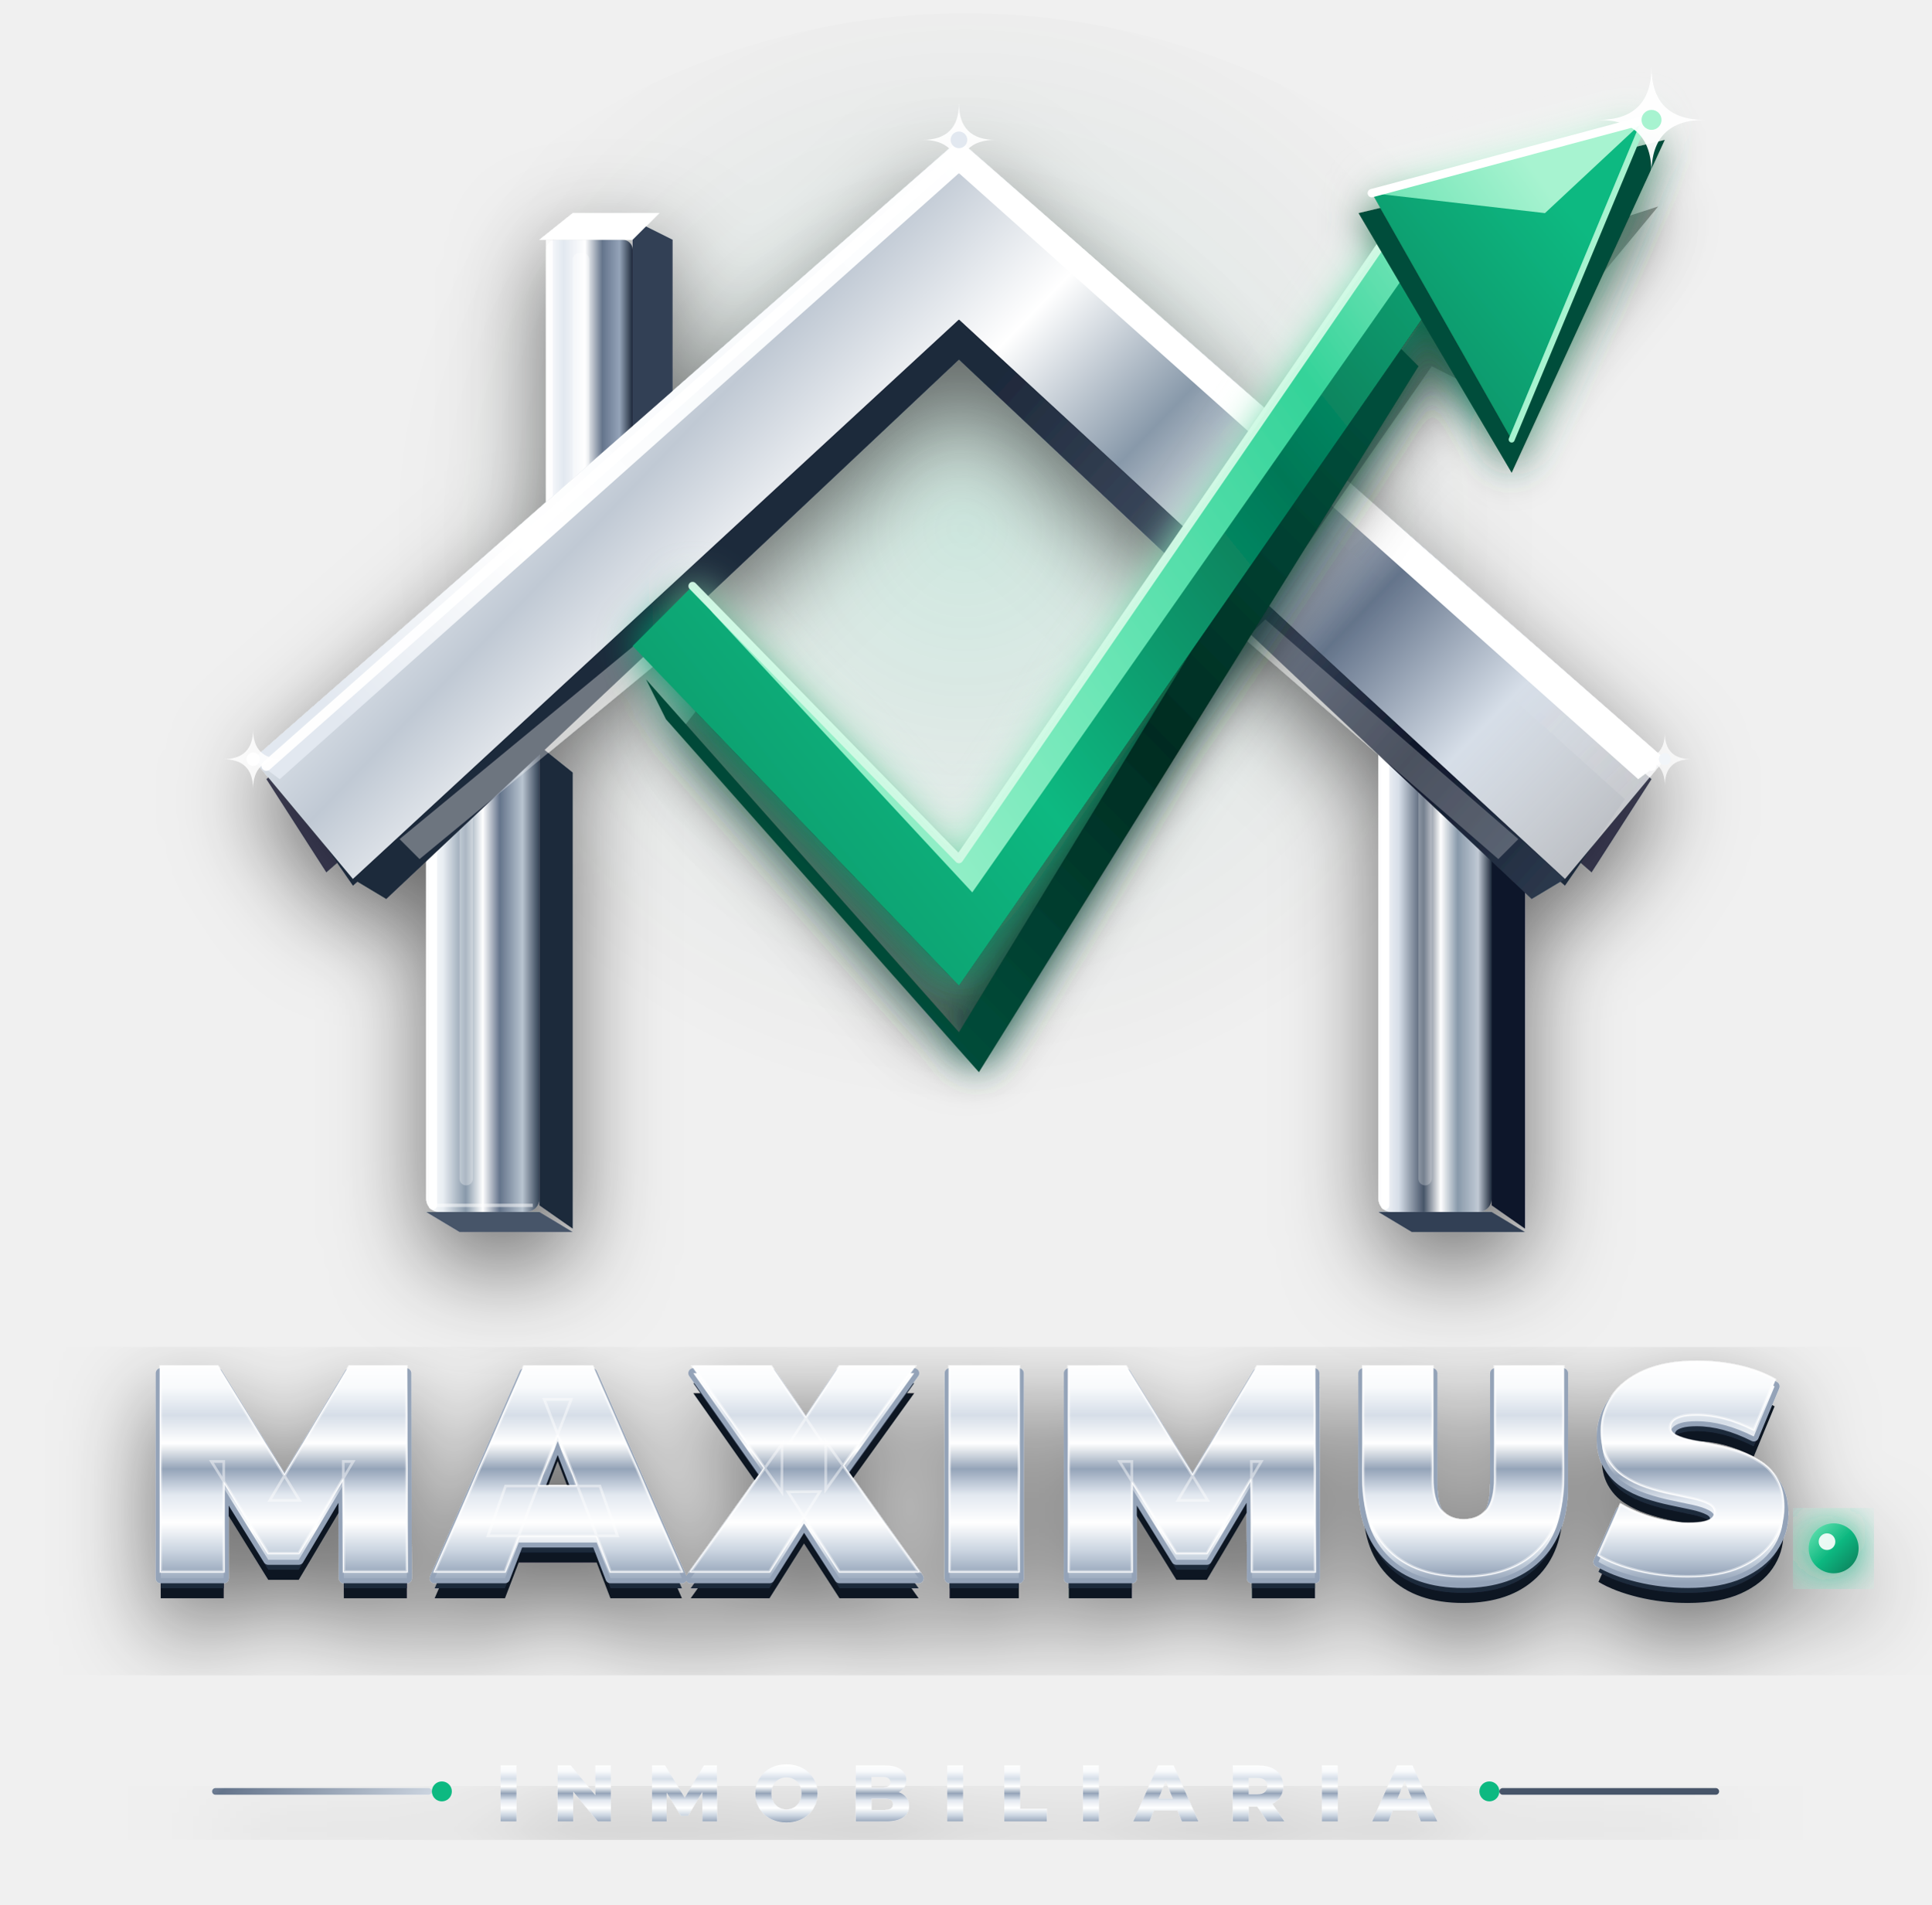
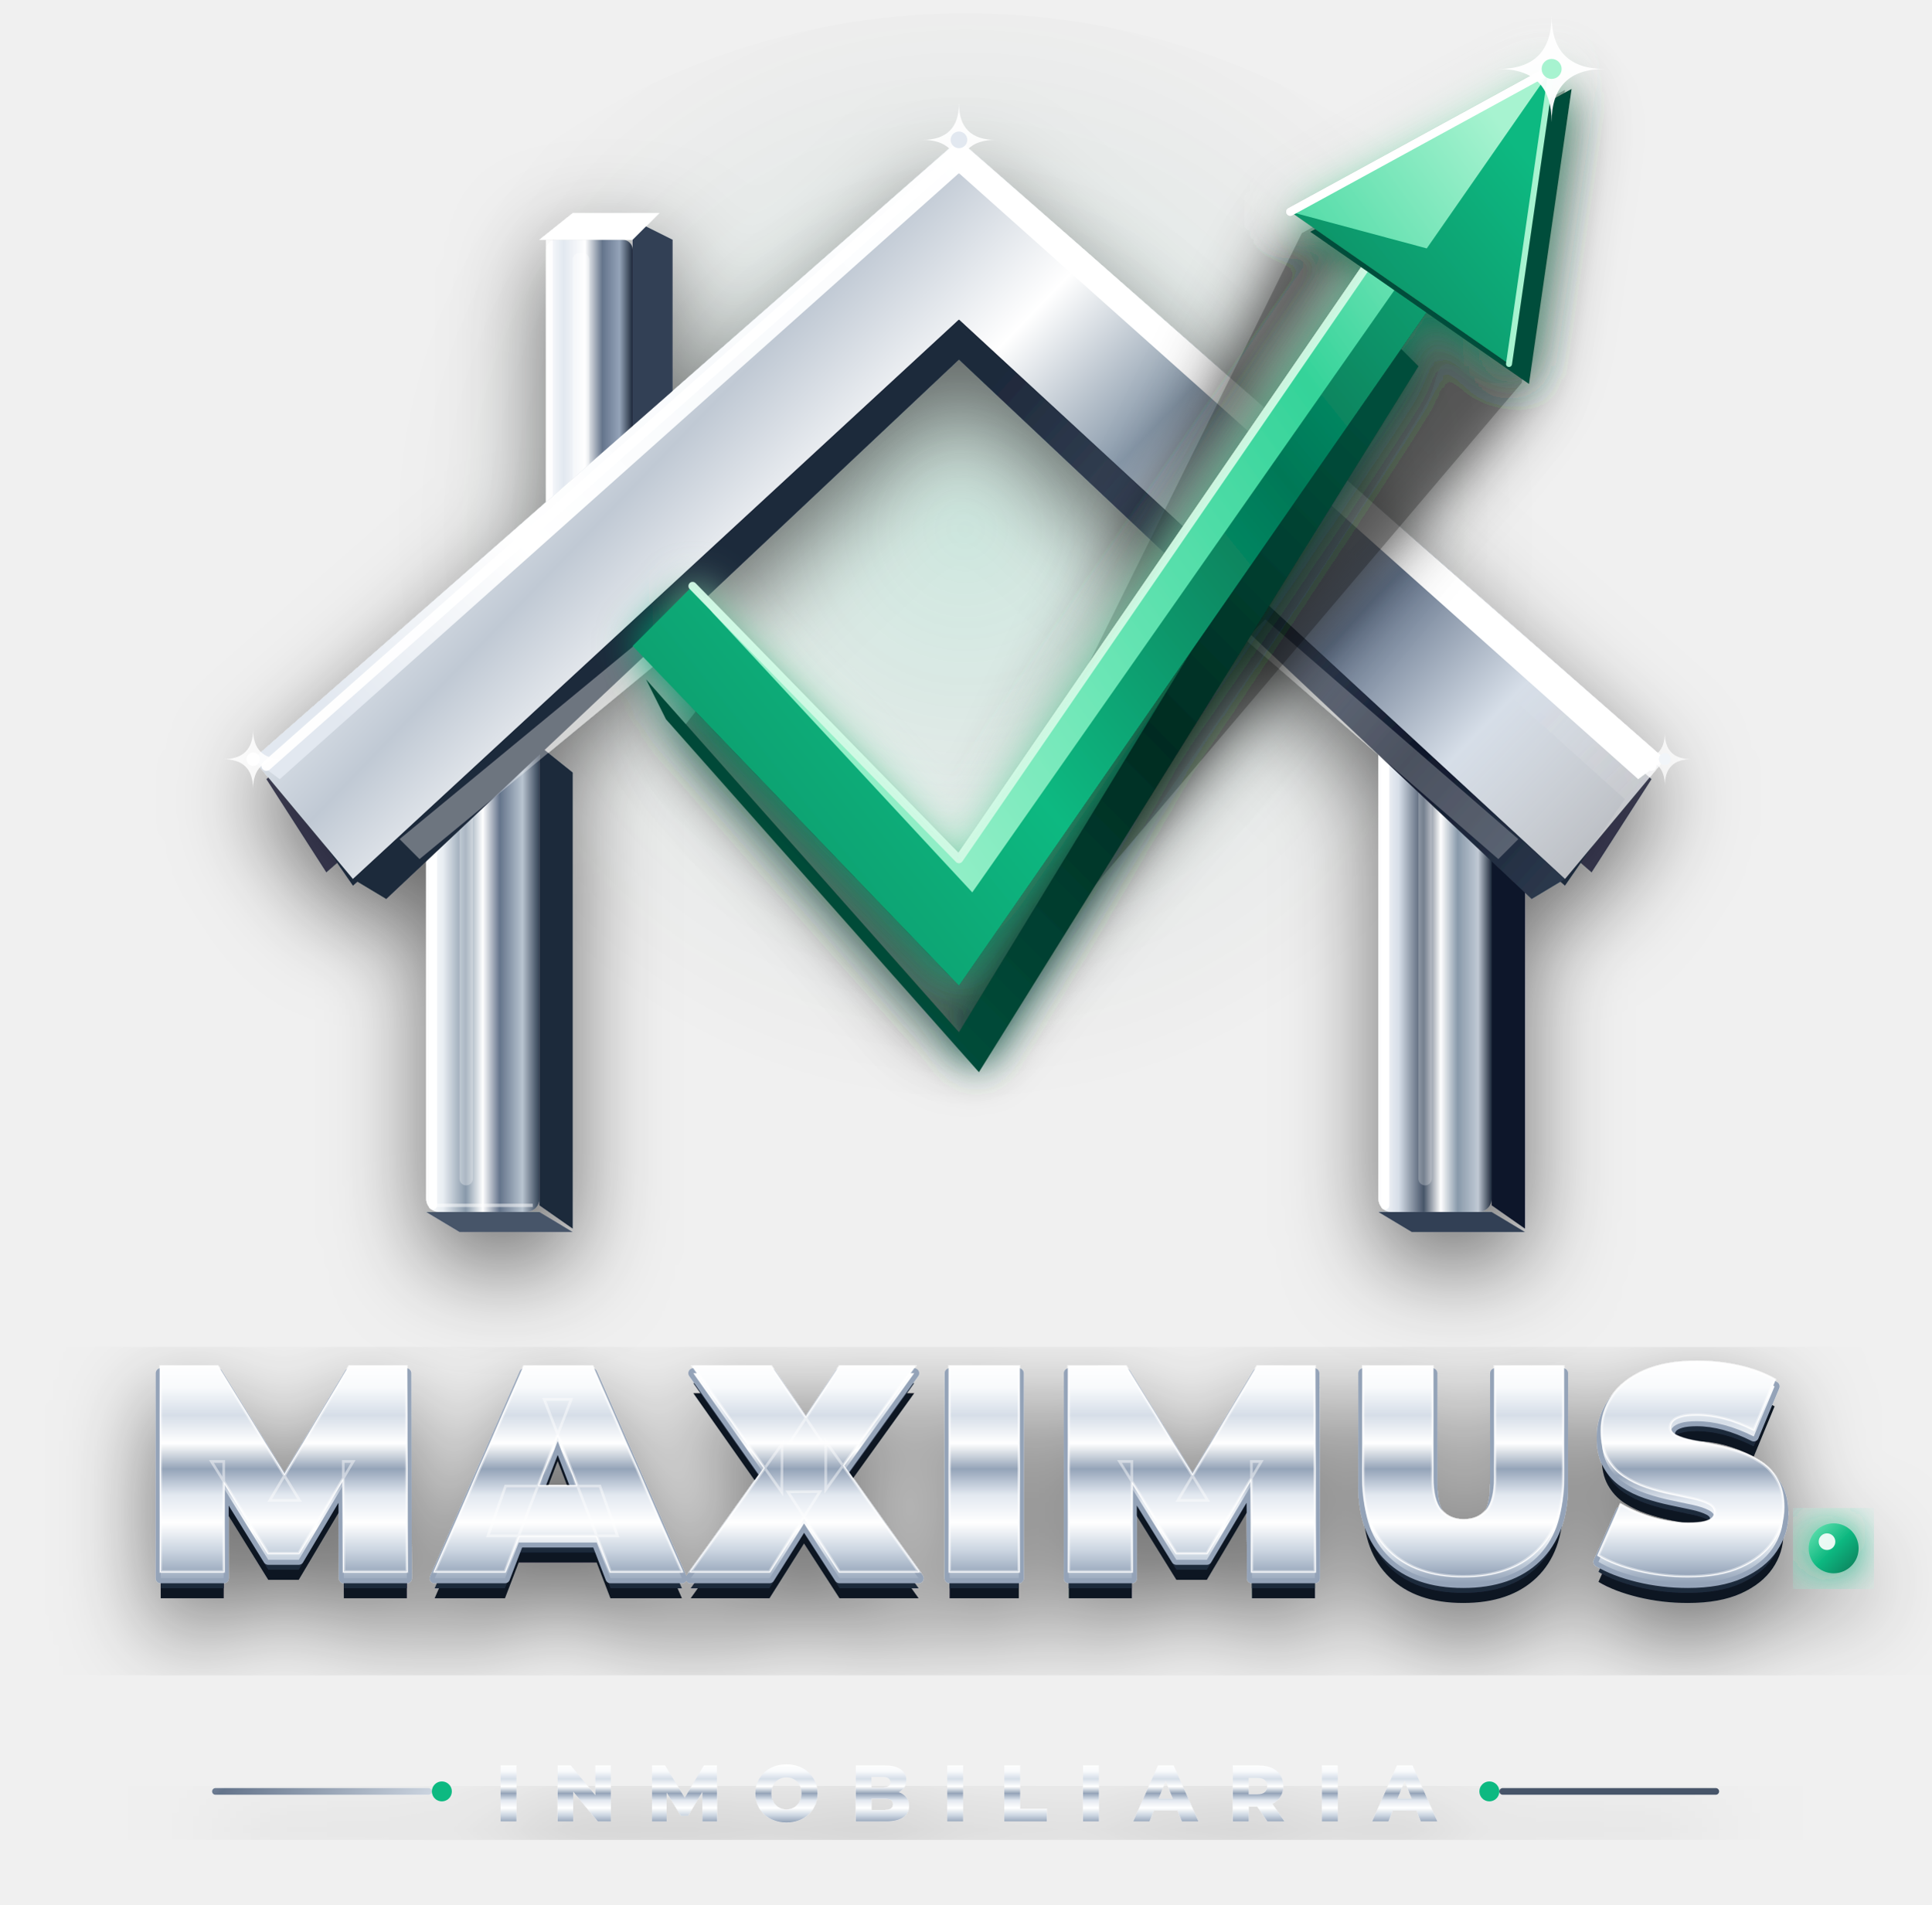
<svg xmlns="http://www.w3.org/2000/svg" viewBox="60 -24 580 572" fill="none">
  <defs>
    <filter id="luxury-glow" x="-20%" y="-20%" width="140%" height="140%">
      <feGaussianBlur stdDeviation="10" result="blur" />
      <feComposite in="SourceGraphic" in2="blur" operator="over" />
    </filter>
    <filter id="drop-shadow-3d" x="-25%" y="-20%" width="150%" height="150%">
      <feDropShadow dx="0" dy="10" stdDeviation="14" flood-color="#000000" flood-opacity="0.55" />
    </filter>
    <filter id="arrow-glow" x="-30%" y="-30%" width="160%" height="160%">
      <feGaussianBlur stdDeviation="6" result="glow" />
      <feMerge>
        <feMergeNode in="glow" />
        <feMergeNode in="SourceGraphic" />
      </feMerge>
    </filter>
    <filter id="specular-shine" x="-10%" y="-10%" width="120%" height="120%">
      <feSpecularLighting surfaceScale="3" specularConstant="1.8" specularExponent="28" lighting-color="#FFFFFF" result="specLight">
        <fePointLight x="350" y="-80" z="300" />
      </feSpecularLighting>
      <feComposite in="specLight" in2="SourceAlpha" operator="in" result="specMask" />
      <feComposite in="SourceGraphic" in2="specMask" operator="arithmetic" k1="0" k2="1" k3="0.5" k4="0" />
    </filter>
    <linearGradient id="chrome-roof-main" x1="200" y1="30" x2="500" y2="320" gradientUnits="userSpaceOnUse">
      <stop offset="0%" stop-color="#FFFFFF" />
      <stop offset="12%" stop-color="#F1F5F9" />
      <stop offset="24%" stop-color="#C0C9D4" />
      <stop offset="36%" stop-color="#FFFFFF" />
      <stop offset="48%" stop-color="#8899AA" />
      <stop offset="58%" stop-color="#FFFFFF" stop-opacity="0.9" />
      <stop offset="68%" stop-color="#64748B" />
      <stop offset="80%" stop-color="#D6DEE8" />
      <stop offset="92%" stop-color="#FFFFFF" stop-opacity="0.7" />
      <stop offset="100%" stop-color="#475569" />
    </linearGradient>
    <linearGradient id="chrome-roof-bevel-top" x1="170" y1="200" x2="350" y2="20" gradientUnits="userSpaceOnUse">
      <stop offset="0%" stop-color="#E2E8F0" />
      <stop offset="30%" stop-color="#FFFFFF" />
      <stop offset="60%" stop-color="#F8FAFC" />
      <stop offset="100%" stop-color="#FFFFFF" />
    </linearGradient>
    <linearGradient id="chrome-roof-bevel-bottom" x1="350" y1="100" x2="530" y2="260" gradientUnits="userSpaceOnUse">
      <stop offset="0%" stop-color="#1E293B" />
      <stop offset="40%" stop-color="#475569" />
      <stop offset="70%" stop-color="#0F172A" />
      <stop offset="100%" stop-color="#334155" />
    </linearGradient>
    <linearGradient id="chrome-pillar-left" x1="0" y1="0" x2="1" y2="0">
      <stop offset="0%" stop-color="#FFFFFF" />
      <stop offset="15%" stop-color="#E8EDF2" />
      <stop offset="35%" stop-color="#8899AA" />
      <stop offset="50%" stop-color="#FFFFFF" />
      <stop offset="65%" stop-color="#64748B" />
      <stop offset="85%" stop-color="#B8C4D0" />
      <stop offset="100%" stop-color="#334155" />
    </linearGradient>
    <linearGradient id="chrome-pillar-right" x1="0" y1="0" x2="1" y2="0">
      <stop offset="0%" stop-color="#FFFFFF" />
      <stop offset="18%" stop-color="#D6DEE8" />
      <stop offset="40%" stop-color="#475569" />
      <stop offset="55%" stop-color="#FFFFFF" />
      <stop offset="70%" stop-color="#8899AA" />
      <stop offset="88%" stop-color="#C0C9D4" />
      <stop offset="100%" stop-color="#1E293B" />
    </linearGradient>
    <linearGradient id="chrome-chimney" x1="0" y1="0" x2="1" y2="0">
      <stop offset="0%" stop-color="#FFFFFF" />
      <stop offset="20%" stop-color="#E2E8F0" />
      <stop offset="45%" stop-color="#FFFFFF" />
      <stop offset="65%" stop-color="#64748B" />
      <stop offset="85%" stop-color="#94A3B8" />
      <stop offset="100%" stop-color="#1E293B" />
    </linearGradient>
    <linearGradient id="emerald-arrow-ridge" x1="280" y1="220" x2="530" y2="40" gradientUnits="userSpaceOnUse">
      <stop offset="0%" stop-color="#A7F3D0" />
      <stop offset="35%" stop-color="#6EE7B7" />
      <stop offset="70%" stop-color="#34D399" />
      <stop offset="100%" stop-color="#A7F3D0" />
    </linearGradient>
    <linearGradient id="emerald-arrow-body" x1="280" y1="260" x2="540" y2="50" gradientUnits="userSpaceOnUse">
      <stop offset="0%" stop-color="#059669" />
      <stop offset="30%" stop-color="#10B981" />
      <stop offset="65%" stop-color="#047857" />
      <stop offset="100%" stop-color="#10B981" />
    </linearGradient>
    <linearGradient id="emerald-arrow-shade" x1="360" y1="310" x2="520" y2="150" gradientUnits="userSpaceOnUse">
      <stop offset="0%" stop-color="#064E3B" />
      <stop offset="50%" stop-color="#022C22" />
      <stop offset="100%" stop-color="#064E3B" />
    </linearGradient>
    <linearGradient id="text-chrome-front" x1="0" y1="0" x2="0" y2="1">
      <stop offset="0%" stop-color="#FFFFFF" />
      <stop offset="12%" stop-color="#F8FAFC" />
      <stop offset="25%" stop-color="#D6DEE8" />
      <stop offset="38%" stop-color="#FFFFFF" />
      <stop offset="50%" stop-color="#94A3B8" />
      <stop offset="62%" stop-color="#E2E8F0" />
      <stop offset="75%" stop-color="#FFFFFF" />
      <stop offset="88%" stop-color="#CBD5E1" />
      <stop offset="100%" stop-color="#94A3B8" />
    </linearGradient>
    <linearGradient id="text-chrome-bevel" x1="0" y1="0" x2="1" y2="1">
      <stop offset="0%" stop-color="#FFFFFF" stop-opacity="0.95" />
      <stop offset="50%" stop-color="#94A3B8" stop-opacity="0.6" />
      <stop offset="100%" stop-color="#0F172A" stop-opacity="0.95" />
    </linearGradient>
    <linearGradient id="emerald-dot-grad" x1="0" y1="0" x2="1" y2="1">
      <stop offset="0%" stop-color="#6EE7B7" />
      <stop offset="50%" stop-color="#10B981" />
      <stop offset="100%" stop-color="#047857" />
    </linearGradient>
    <radialGradient id="ambient-emerald-backglow" cx="50%" cy="35%" r="50%">
      <stop offset="0%" stop-color="#10B981" stop-opacity="0.15" />
      <stop offset="40%" stop-color="#059669" stop-opacity="0.05" />
      <stop offset="80%" stop-color="transparent" stop-opacity="0" />
    </radialGradient>
    <linearGradient id="chrome-specular-streak" x1="0" y1="0" x2="0" y2="1">
      <stop offset="0%" stop-color="#FFFFFF" stop-opacity="0" />
      <stop offset="35%" stop-color="#FFFFFF" stop-opacity="0.7" />
      <stop offset="50%" stop-color="#FFFFFF" stop-opacity="0.95" />
      <stop offset="65%" stop-color="#FFFFFF" stop-opacity="0.7" />
      <stop offset="100%" stop-color="#FFFFFF" stop-opacity="0" />
    </linearGradient>
  </defs>
  <circle cx="350" cy="200" r="220" fill="url(#ambient-emerald-backglow)" pointer-events="none" />
  <g filter="url(#drop-shadow-3d)">
    <g id="chimney-3d">
      <path d="M226 155 L258 155 L258 52 L226 52 Z" fill="#0F172A" opacity="0.5" />
      <polygon points="250,42 262,48 262,160 250,155" fill="#334155" />
      <rect x="224" y="48" width="26" height="108" rx="3" fill="url(#chrome-chimney)" />
      <polygon points="222,48 232,40 258,40 250,48" fill="#FFFFFF" />
      <line x1="225" y1="48" x2="225" y2="155" stroke="#FFFFFF" stroke-width="2" opacity="0.85" />
      <rect x="232" y="52" width="5" height="98" rx="2" fill="#FFFFFF" opacity="0.35" />
    </g>
    <g id="pillar-left-3d">
      <polygon points="222,200 232,208 232,345 222,338" fill="#1E293B" />
      <rect x="188" y="198" width="34" height="142" rx="4" fill="url(#chrome-pillar-left)" />
      <line x1="190" y1="200" x2="190" y2="338" stroke="#FFFFFF" stroke-width="2.5" stroke-linecap="round" />
      <rect x="198" y="204" width="4" height="128" rx="2" fill="#FFFFFF" opacity="0.3" />
      <polygon points="188,340 222,340 232,346 198,346" fill="#475569" />
      <line x1="190" y1="338" x2="220" y2="338" stroke="#FFFFFF" stroke-width="1" opacity="0.5" />
    </g>
    <g id="pillar-right-3d">
      <polygon points="508,200 518,208 518,345 508,338" fill="#0F172A" />
      <rect x="474" y="198" width="34" height="142" rx="4" fill="url(#chrome-pillar-right)" />
      <line x1="476" y1="200" x2="476" y2="338" stroke="#FFFFFF" stroke-width="2.5" stroke-linecap="round" />
      <rect x="486" y="204" width="4" height="128" rx="2" fill="#FFFFFF" opacity="0.25" />
      <polygon points="474,340 508,340 518,346 484,346" fill="#334155" />
    </g>
    <g id="roof-3d">
      <path d="M140 210 L348 28 L556 210 L538 238 L348 72 L158 238 Z" fill="#0F172A" opacity="0.75" />
      <path d="M148 216 L348 36 L548 216 L530 242 L348 80 L166 242 Z" fill="#1E293B" />
      <path d="M136 204 L348 18 L560 204 L530 240 L348 72 L166 240 Z" fill="url(#chrome-roof-main)" />
      <path d="M136 204 L348 18 L560 204 L552 210 L348 28 L144 210 Z" fill="url(#chrome-roof-bevel-top)" />
      <polyline points="140,206 348,22 556,206" stroke="#FFFFFF" stroke-width="3" stroke-linecap="round" stroke-linejoin="round" opacity="0.95" />
      <path d="M166 240 L348 72 L530 240 L520 246 L348 84 L176 246 Z" fill="url(#chrome-roof-bevel-bottom)" />
      <path d="M180 228 L260 162 L266 168 L186 234 Z" fill="#FFFFFF" opacity="0.35" />
      <path d="M440 162 L516 228 L510 234 L434 168 Z" fill="#FFFFFF" opacity="0.25" />
    </g>
  </g>
  <g id="emerald-arrow-3d" filter="url(#arrow-glow)">
-     <path d="M264 196 L348 290 L490 86 L510 96 L558 38 L490 60 L348 254 L278 178 Z" fill="#000000" opacity="0.4" filter="url(#luxury-glow)" />
+     <path d="M264 196 L348 290 L517 91 L530 3 L451 46 L348 254 L278 178 Z" fill="#000000" opacity="0.4" filter="url(#luxury-glow)" />
    <path d="M254 180 L348 286 L476 76 L486 86 L354 298 L260 192 Z" fill="url(#emerald-arrow-shade)" />
    <path d="M250 170 L348 272 L498 56 L480 42 L348 234 L268 152 Z" fill="url(#emerald-arrow-body)" />
    <path d="M268 152 L348 234 L480 42 L488 50 L352 244 L274 160 Z" fill="url(#emerald-arrow-ridge)" />
    <polyline points="268,152 348,234 480,42" stroke="#D1FAE5" stroke-width="2.5" stroke-linecap="round" stroke-linejoin="round" opacity="0.95" />
-     <polygon points="560,18 468,40 514,118" fill="#064E3B" />
-     <polygon points="554,12 472,34 514,108" fill="url(#emerald-arrow-body)" />
-     <polygon points="554,12 472,34 524,40" fill="url(#emerald-arrow-ridge)" />
-     <line x1="472" y1="34" x2="554" y2="12" stroke="#FFFFFF" stroke-width="2.5" stroke-linecap="round" />
-     <line x1="554" y1="12" x2="514" y2="108" stroke="#A7F3D0" stroke-width="1.8" stroke-linecap="round" />
-   </g>
-   <g transform="translate(556, 12)">
+     <polygon points="532.0,2.7 453.5,45.6 519.2,91.3" fill="#064E3B" />
+     <polygon points="526.0,-3.3 447.5,39.6 513.2,85.3" fill="url(#emerald-arrow-body)" />
+     <polygon points="526.0,-3.3 447.5,39.6 488.5,50.6" fill="url(#emerald-arrow-ridge)" />
+     <line x1="447.5" y1="39.6" x2="526.0" y2="-3.3" stroke="#FFFFFF" stroke-width="2.5" stroke-linecap="round" />
+     <line x1="526.0" y1="-3.3" x2="513.2" y2="85.3" stroke="#A7F3D0" stroke-width="1.8" stroke-linecap="round" />
+   </g>
+   <g transform="translate(526.0, -3.3)">
    <path d="M0 -16 Q0 0 16 0 Q0 0 0 16 Q0 0 -16 0 Q0 0 0 -16 Z" fill="#FFFFFF" opacity="0.95" />
    <circle cx="0" cy="0" r="3" fill="#A7F3D0" />
  </g>
  <g transform="translate(348, 18)">
    <path d="M0 -11 Q0 0 11 0 Q0 0 0 11 Q0 0 -11 0 Q0 0 0 -11 Z" fill="#FFFFFF" opacity="0.92" />
    <circle cx="0" cy="0" r="2.5" fill="#E2E8F0" />
  </g>
  <g transform="translate(136, 204)">
    <path d="M0 -9 Q0 0 9 0 Q0 0 0 9 Q0 0 -9 0 Q0 0 0 -9 Z" fill="#FFFFFF" opacity="0.85" />
    <circle cx="0" cy="0" r="2" fill="#FFFFFF" />
  </g>
  <g transform="translate(560, 204)">
    <path d="M0 -8 Q0 0 8 0 Q0 0 0 8 Q0 0 -8 0 Q0 0 0 -8 Z" fill="#FFFFFF" opacity="0.75" />
    <circle cx="0" cy="0" r="1.8" fill="#F1F5F9" />
  </g>
  <g id="typography-maximus" filter="url(#drop-shadow-3d)">
    <path transform="translate(103.25 456.00)" fill="#0B1320" d="M5.016 0.0V-61.6H22.088L46.728 -21.384H37.752L61.688 -61.6H78.76L78.936 0.0H60.016L59.84 -33.088H62.832L46.464 -5.544H37.312L20.24 -33.088H23.936V0.0ZM87.28 0.0 114.208 -61.6H134.624L161.552 0.0H140.08L120.192 -51.744H128.288L108.4 0.0ZM103.296 -10.736 108.576 -25.696H136.912L142.192 -10.736ZM164.176 0.0 191.632 -38.368 191.544 -23.848 164.968 -61.6H188.288L203.776 -38.72L193.832 -38.632L208.968 -61.6H231.32L204.744 -24.64V-39.072L232.64 0.0H208.88L193.392 -23.936L202.984 -24.024L187.848 0.0ZM241.952 0.0V-61.6H262.72V0.0ZM277.752 0.0V-61.6H294.824L319.464 -21.384H310.488L334.424 -61.6H351.496L351.672 0.0H332.752L332.576 -33.088H335.568L319.2 -5.544H310.048L292.976 -33.088H296.672V0.0ZM396.184 1.408Q382.016 1.408 374.096 -6.248Q366.176 -13.904 366.176 -27.72V-61.6H386.944V-28.336Q386.944 -21.296 389.496 -18.348Q392.048 -15.4 396.36 -15.4Q400.76 -15.4 403.268 -18.348Q405.776 -21.296 405.776 -28.336V-61.6H426.192V-27.72Q426.192 -13.904 418.272 -6.248Q410.352 1.408 396.184 1.408ZM463.664 1.408Q455.92 1.408 448.704 -0.352Q441.488 -2.112 436.824 -4.928L443.512 -20.064Q447.912 -17.512 453.324 -15.972Q458.736 -14.432 463.84 -14.432Q466.832 -14.432 468.548 -14.828Q470.264 -15.224 471.056 -15.972Q471.848 -16.72 471.848 -17.776Q471.848 -19.448 470 -20.416Q468.152 -21.384 465.116 -22.044Q462.08 -22.704 458.472 -23.452Q454.864 -24.2 451.212 -25.432Q447.56 -26.664 444.524 -28.688Q441.488 -30.712 439.64 -34.012Q437.792 -37.312 437.792 -42.24Q437.792 -47.96 441.004 -52.668Q444.216 -57.376 450.596 -60.192Q456.976 -63.008 466.48 -63.008Q472.728 -63.008 478.8 -61.688Q484.872 -60.368 489.712 -57.64L483.464 -42.592Q478.888 -44.88 474.62 -46.024Q470.352 -47.168 466.304 -47.168Q463.312 -47.168 461.552 -46.64Q459.792 -46.112 459.044 -45.232Q458.296 -44.352 458.296 -43.296Q458.296 -41.712 460.144 -40.788Q461.992 -39.864 465.028 -39.248Q468.064 -38.632 471.716 -37.928Q475.368 -37.224 478.976 -35.992Q482.584 -34.76 485.62 -32.736Q488.656 -30.712 490.504 -27.456Q492.352 -24.2 492.352 -19.36Q492.352 -13.728 489.14 -9.02Q485.928 -4.312 479.592 -1.452Q473.256 1.408 463.664 1.408Z" />
    <path transform="translate(103.25 453.00)" fill="#1E293B" d="M5.016 0.0V-61.6H22.088L46.728 -21.384H37.752L61.688 -61.6H78.76L78.936 0.0H60.016L59.84 -33.088H62.832L46.464 -5.544H37.312L20.24 -33.088H23.936V0.0ZM87.28 0.0 114.208 -61.6H134.624L161.552 0.0H140.08L120.192 -51.744H128.288L108.4 0.0ZM103.296 -10.736 108.576 -25.696H136.912L142.192 -10.736ZM164.176 0.0 191.632 -38.368 191.544 -23.848 164.968 -61.6H188.288L203.776 -38.72L193.832 -38.632L208.968 -61.6H231.32L204.744 -24.64V-39.072L232.64 0.0H208.88L193.392 -23.936L202.984 -24.024L187.848 0.0ZM241.952 0.0V-61.6H262.72V0.0ZM277.752 0.0V-61.6H294.824L319.464 -21.384H310.488L334.424 -61.6H351.496L351.672 0.0H332.752L332.576 -33.088H335.568L319.2 -5.544H310.048L292.976 -33.088H296.672V0.0ZM396.184 1.408Q382.016 1.408 374.096 -6.248Q366.176 -13.904 366.176 -27.72V-61.6H386.944V-28.336Q386.944 -21.296 389.496 -18.348Q392.048 -15.4 396.36 -15.4Q400.76 -15.4 403.268 -18.348Q405.776 -21.296 405.776 -28.336V-61.6H426.192V-27.72Q426.192 -13.904 418.272 -6.248Q410.352 1.408 396.184 1.408ZM463.664 1.408Q455.92 1.408 448.704 -0.352Q441.488 -2.112 436.824 -4.928L443.512 -20.064Q447.912 -17.512 453.324 -15.972Q458.736 -14.432 463.84 -14.432Q466.832 -14.432 468.548 -14.828Q470.264 -15.224 471.056 -15.972Q471.848 -16.72 471.848 -17.776Q471.848 -19.448 470 -20.416Q468.152 -21.384 465.116 -22.044Q462.08 -22.704 458.472 -23.452Q454.864 -24.2 451.212 -25.432Q447.56 -26.664 444.524 -28.688Q441.488 -30.712 439.64 -34.012Q437.792 -37.312 437.792 -42.24Q437.792 -47.96 441.004 -52.668Q444.216 -57.376 450.596 -60.192Q456.976 -63.008 466.48 -63.008Q472.728 -63.008 478.8 -61.688Q484.872 -60.368 489.712 -57.64L483.464 -42.592Q478.888 -44.88 474.62 -46.024Q470.352 -47.168 466.304 -47.168Q463.312 -47.168 461.552 -46.64Q459.792 -46.112 459.044 -45.232Q458.296 -44.352 458.296 -43.296Q458.296 -41.712 460.144 -40.788Q461.992 -39.864 465.028 -39.248Q468.064 -38.632 471.716 -37.928Q475.368 -37.224 478.976 -35.992Q482.584 -34.76 485.62 -32.736Q488.656 -30.712 490.504 -27.456Q492.352 -24.2 492.352 -19.36Q492.352 -13.728 489.14 -9.02Q485.928 -4.312 479.592 -1.452Q473.256 1.408 463.664 1.408Z" />
    <path transform="translate(103.25 450.00)" fill="url(#text-chrome-front)" stroke="#94A3B8" stroke-width="3" stroke-linejoin="round" paint-order="stroke" d="M5.016 0.0V-61.6H22.088L46.728 -21.384H37.752L61.688 -61.6H78.76L78.936 0.0H60.016L59.84 -33.088H62.832L46.464 -5.544H37.312L20.24 -33.088H23.936V0.0ZM87.28 0.0 114.208 -61.6H134.624L161.552 0.0H140.08L120.192 -51.744H128.288L108.4 0.0ZM103.296 -10.736 108.576 -25.696H136.912L142.192 -10.736ZM164.176 0.0 191.632 -38.368 191.544 -23.848 164.968 -61.6H188.288L203.776 -38.72L193.832 -38.632L208.968 -61.6H231.32L204.744 -24.64V-39.072L232.64 0.0H208.88L193.392 -23.936L202.984 -24.024L187.848 0.0ZM241.952 0.0V-61.6H262.72V0.0ZM277.752 0.0V-61.6H294.824L319.464 -21.384H310.488L334.424 -61.6H351.496L351.672 0.0H332.752L332.576 -33.088H335.568L319.2 -5.544H310.048L292.976 -33.088H296.672V0.0ZM396.184 1.408Q382.016 1.408 374.096 -6.248Q366.176 -13.904 366.176 -27.72V-61.6H386.944V-28.336Q386.944 -21.296 389.496 -18.348Q392.048 -15.4 396.36 -15.4Q400.76 -15.4 403.268 -18.348Q405.776 -21.296 405.776 -28.336V-61.6H426.192V-27.72Q426.192 -13.904 418.272 -6.248Q410.352 1.408 396.184 1.408ZM463.664 1.408Q455.92 1.408 448.704 -0.352Q441.488 -2.112 436.824 -4.928L443.512 -20.064Q447.912 -17.512 453.324 -15.972Q458.736 -14.432 463.84 -14.432Q466.832 -14.432 468.548 -14.828Q470.264 -15.224 471.056 -15.972Q471.848 -16.72 471.848 -17.776Q471.848 -19.448 470 -20.416Q468.152 -21.384 465.116 -22.044Q462.08 -22.704 458.472 -23.452Q454.864 -24.2 451.212 -25.432Q447.56 -26.664 444.524 -28.688Q441.488 -30.712 439.64 -34.012Q437.792 -37.312 437.792 -42.24Q437.792 -47.96 441.004 -52.668Q444.216 -57.376 450.596 -60.192Q456.976 -63.008 466.48 -63.008Q472.728 -63.008 478.8 -61.688Q484.872 -60.368 489.712 -57.64L483.464 -42.592Q478.888 -44.88 474.62 -46.024Q470.352 -47.168 466.304 -47.168Q463.312 -47.168 461.552 -46.64Q459.792 -46.112 459.044 -45.232Q458.296 -44.352 458.296 -43.296Q458.296 -41.712 460.144 -40.788Q461.992 -39.864 465.028 -39.248Q468.064 -38.632 471.716 -37.928Q475.368 -37.224 478.976 -35.992Q482.584 -34.76 485.62 -32.736Q488.656 -30.712 490.504 -27.456Q492.352 -24.2 492.352 -19.36Q492.352 -13.728 489.14 -9.02Q485.928 -4.312 479.592 -1.452Q473.256 1.408 463.664 1.408Z" />
    <path transform="translate(103.25 448.00)" fill="url(#text-chrome-front)" stroke="#FFFFFF" stroke-width="0.5" stroke-linejoin="round" paint-order="stroke" d="M5.016 0.0V-61.6H22.088L46.728 -21.384H37.752L61.688 -61.6H78.76L78.936 0.0H60.016L59.84 -33.088H62.832L46.464 -5.544H37.312L20.24 -33.088H23.936V0.0ZM87.28 0.0 114.208 -61.6H134.624L161.552 0.0H140.08L120.192 -51.744H128.288L108.4 0.0ZM103.296 -10.736 108.576 -25.696H136.912L142.192 -10.736ZM164.176 0.0 191.632 -38.368 191.544 -23.848 164.968 -61.6H188.288L203.776 -38.72L193.832 -38.632L208.968 -61.6H231.32L204.744 -24.64V-39.072L232.64 0.0H208.88L193.392 -23.936L202.984 -24.024L187.848 0.0ZM241.952 0.0V-61.6H262.72V0.0ZM277.752 0.0V-61.6H294.824L319.464 -21.384H310.488L334.424 -61.6H351.496L351.672 0.0H332.752L332.576 -33.088H335.568L319.2 -5.544H310.048L292.976 -33.088H296.672V0.0ZM396.184 1.408Q382.016 1.408 374.096 -6.248Q366.176 -13.904 366.176 -27.72V-61.6H386.944V-28.336Q386.944 -21.296 389.496 -18.348Q392.048 -15.4 396.36 -15.4Q400.76 -15.4 403.268 -18.348Q405.776 -21.296 405.776 -28.336V-61.6H426.192V-27.72Q426.192 -13.904 418.272 -6.248Q410.352 1.408 396.184 1.408ZM463.664 1.408Q455.92 1.408 448.704 -0.352Q441.488 -2.112 436.824 -4.928L443.512 -20.064Q447.912 -17.512 453.324 -15.972Q458.736 -14.432 463.84 -14.432Q466.832 -14.432 468.548 -14.828Q470.264 -15.224 471.056 -15.972Q471.848 -16.72 471.848 -17.776Q471.848 -19.448 470 -20.416Q468.152 -21.384 465.116 -22.044Q462.08 -22.704 458.472 -23.452Q454.864 -24.2 451.212 -25.432Q447.56 -26.664 444.524 -28.688Q441.488 -30.712 439.64 -34.012Q437.792 -37.312 437.792 -42.24Q437.792 -47.96 441.004 -52.668Q444.216 -57.376 450.596 -60.192Q456.976 -63.008 466.48 -63.008Q472.728 -63.008 478.8 -61.688Q484.872 -60.368 489.712 -57.64L483.464 -42.592Q478.888 -44.88 474.62 -46.024Q470.352 -47.168 466.304 -47.168Q463.312 -47.168 461.552 -46.64Q459.792 -46.112 459.044 -45.232Q458.296 -44.352 458.296 -43.296Q458.296 -41.712 460.144 -40.788Q461.992 -39.864 465.028 -39.248Q468.064 -38.632 471.716 -37.928Q475.368 -37.224 478.976 -35.992Q482.584 -34.76 485.62 -32.736Q488.656 -30.712 490.504 -27.456Q492.352 -24.2 492.352 -19.36Q492.352 -13.728 489.14 -9.02Q485.928 -4.312 479.592 -1.452Q473.256 1.408 463.664 1.408Z" />
    <path transform="translate(103.25 448.00)" fill="none" stroke="#FFFFFF" stroke-width="0.8" opacity="0.45" d="M5.016 0.0V-61.6H22.088L46.728 -21.384H37.752L61.688 -61.6H78.76L78.936 0.0H60.016L59.84 -33.088H62.832L46.464 -5.544H37.312L20.24 -33.088H23.936V0.0ZM87.28 0.0 114.208 -61.6H134.624L161.552 0.0H140.08L120.192 -51.744H128.288L108.4 0.0ZM103.296 -10.736 108.576 -25.696H136.912L142.192 -10.736ZM164.176 0.0 191.632 -38.368 191.544 -23.848 164.968 -61.6H188.288L203.776 -38.72L193.832 -38.632L208.968 -61.6H231.32L204.744 -24.64V-39.072L232.64 0.0H208.88L193.392 -23.936L202.984 -24.024L187.848 0.0ZM241.952 0.0V-61.6H262.72V0.0ZM277.752 0.0V-61.6H294.824L319.464 -21.384H310.488L334.424 -61.6H351.496L351.672 0.0H332.752L332.576 -33.088H335.568L319.2 -5.544H310.048L292.976 -33.088H296.672V0.0ZM396.184 1.408Q382.016 1.408 374.096 -6.248Q366.176 -13.904 366.176 -27.72V-61.6H386.944V-28.336Q386.944 -21.296 389.496 -18.348Q392.048 -15.4 396.36 -15.4Q400.76 -15.4 403.268 -18.348Q405.776 -21.296 405.776 -28.336V-61.6H426.192V-27.72Q426.192 -13.904 418.272 -6.248Q410.352 1.408 396.184 1.408ZM463.664 1.408Q455.92 1.408 448.704 -0.352Q441.488 -2.112 436.824 -4.928L443.512 -20.064Q447.912 -17.512 453.324 -15.972Q458.736 -14.432 463.84 -14.432Q466.832 -14.432 468.548 -14.828Q470.264 -15.224 471.056 -15.972Q471.848 -16.72 471.848 -17.776Q471.848 -19.448 470 -20.416Q468.152 -21.384 465.116 -22.044Q462.08 -22.704 458.472 -23.452Q454.864 -24.2 451.212 -25.432Q447.56 -26.664 444.524 -28.688Q441.488 -30.712 439.64 -34.012Q437.792 -37.312 437.792 -42.24Q437.792 -47.96 441.004 -52.668Q444.216 -57.376 450.596 -60.192Q456.976 -63.008 466.48 -63.008Q472.728 -63.008 478.8 -61.688Q484.872 -60.368 489.712 -57.64L483.464 -42.592Q478.888 -44.88 474.62 -46.024Q470.352 -47.168 466.304 -47.168Q463.312 -47.168 461.552 -46.64Q459.792 -46.112 459.044 -45.232Q458.296 -44.352 458.296 -43.296Q458.296 -41.712 460.144 -40.788Q461.992 -39.864 465.028 -39.248Q468.064 -38.632 471.716 -37.928Q475.368 -37.224 478.976 -35.992Q482.584 -34.76 485.62 -32.736Q488.656 -30.712 490.504 -27.456Q492.352 -24.2 492.352 -19.36Q492.352 -13.728 489.14 -9.02Q485.928 -4.312 479.592 -1.452Q473.256 1.408 463.664 1.408Z" />
    <circle cx="610.7" cy="441" r="7.5" fill="url(#emerald-dot-grad)" filter="url(#arrow-glow)" />
    <circle cx="608.7" cy="439" r="2.5" fill="#FFFFFF" opacity="0.9" />
  </g>
  <g id="typography-inmobiliaria" filter="url(#drop-shadow-3d)">
    <line x1="124.7" y1="514" x2="188.7" y2="514" stroke="url(#chrome-roof-main)" stroke-width="2" stroke-linecap="round" />
    <circle cx="192.7" cy="514" r="3" fill="#10B981" />
    <path transform="translate(208.66 523)" fill="url(#text-chrome-front)" d="M1.688 0.0V-16.8H6.444V0.0ZM18.824 0.0V-16.8H22.735L31.987 -5.608H30.14V-16.8H34.796V0.0H30.885L21.633 -11.192H23.48V0.0ZM47.168 0.0V-16.8H51.079L58.023 -5.37H55.962L62.743 -16.8H66.655L66.695 0.0H62.317L62.277 -10.141H63.026L57.966 -1.654H55.857L50.643 -10.141H51.546V0.0ZM87.54 0.332Q85.523 0.332 83.811 -0.316Q82.099 -0.964 80.846 -2.145Q79.592 -3.325 78.895 -4.92Q78.199 -6.514 78.199 -8.408Q78.199 -10.301 78.895 -11.884Q79.592 -13.468 80.847 -14.653Q82.101 -15.838 83.809 -16.485Q85.517 -17.132 87.53 -17.132Q89.556 -17.132 91.255 -16.486Q92.954 -15.841 94.207 -14.658Q95.459 -13.475 96.156 -11.889Q96.853 -10.304 96.853 -8.407Q96.853 -6.511 96.156 -4.914Q95.46 -3.318 94.207 -2.139Q92.954 -0.959 91.255 -0.314Q89.556 0.332 87.54 0.332ZM87.529 -3.589Q88.493 -3.589 89.315 -3.931Q90.138 -4.272 90.754 -4.904Q91.37 -5.536 91.713 -6.422Q92.057 -7.309 92.057 -8.402Q92.057 -9.496 91.714 -10.379Q91.371 -11.263 90.755 -11.895Q90.139 -12.528 89.317 -12.869Q88.494 -13.211 87.53 -13.211Q86.566 -13.211 85.742 -12.869Q84.917 -12.527 84.3 -11.894Q83.682 -11.262 83.338 -10.377Q82.995 -9.493 82.995 -8.402Q82.995 -7.312 83.338 -6.425Q83.681 -5.539 84.298 -4.904Q84.915 -4.27 85.74 -3.929Q86.565 -3.589 87.529 -3.589ZM108.368 0.0V-16.8H116.95Q120.266 -16.8 121.896 -15.583Q123.526 -14.365 123.526 -12.415Q123.526 -11.121 122.847 -10.14Q122.169 -9.159 120.933 -8.605Q119.697 -8.052 117.99 -8.052L118.455 -9.191Q120.229 -9.191 121.549 -8.654Q122.869 -8.117 123.605 -7.092Q124.34 -6.066 124.34 -4.61Q124.34 -2.433 122.584 -1.217Q120.828 0.0 117.43 0.0ZM113.057 -3.424H117.054Q118.28 -3.424 118.912 -3.845Q119.544 -4.267 119.544 -5.131Q119.544 -5.995 118.912 -6.42Q118.28 -6.846 117.054 -6.846H112.726V-10.121H116.33Q117.529 -10.121 118.129 -10.534Q118.73 -10.947 118.73 -11.748Q118.73 -12.566 118.129 -12.971Q117.529 -13.376 116.33 -13.376H113.057ZM135.824 0.0V-16.8H140.58V0.0ZM152.96 0.0V-16.8H157.716V-3.766H165.724V0.0ZM176.6 0.0V-16.8H181.356V0.0ZM191.711 0.0 199.13 -16.8H203.811L211.237 0.0H206.305L200.501 -14.477H202.366L196.563 0.0ZM195.766 -3.271 196.99 -6.77H205.195L206.426 -3.271ZM221.6 0.0V-16.8H229.098Q232.783 -16.8 234.762 -15.137Q236.741 -13.474 236.741 -10.591Q236.741 -8.684 235.831 -7.306Q234.921 -5.928 233.246 -5.195Q231.571 -4.462 229.264 -4.462H224.238L226.356 -6.463V0.0ZM231.984 0.0 227.811 -6.113H232.865L237.079 0.0ZM226.356 -5.943 224.238 -8.131H228.986Q230.474 -8.131 231.21 -8.786Q231.945 -9.44 231.945 -10.591Q231.945 -11.748 231.21 -12.399Q230.474 -13.05 228.986 -13.05H224.238L226.356 -15.246ZM248.36 0.0V-16.8H253.116V0.0ZM263.471 0.0 270.89 -16.8H275.571L282.997 0.0H278.065L272.261 -14.477H274.126L268.323 0.0ZM267.526 -3.271 268.75 -6.77H276.955L278.186 -3.271Z" />
    <circle cx="507.3" cy="514" r="3" fill="#10B981" />
    <line x1="511.3" y1="514" x2="575.3" y2="514" stroke="url(#chrome-roof-main)" stroke-width="2" stroke-linecap="round" />
  </g>
</svg>
